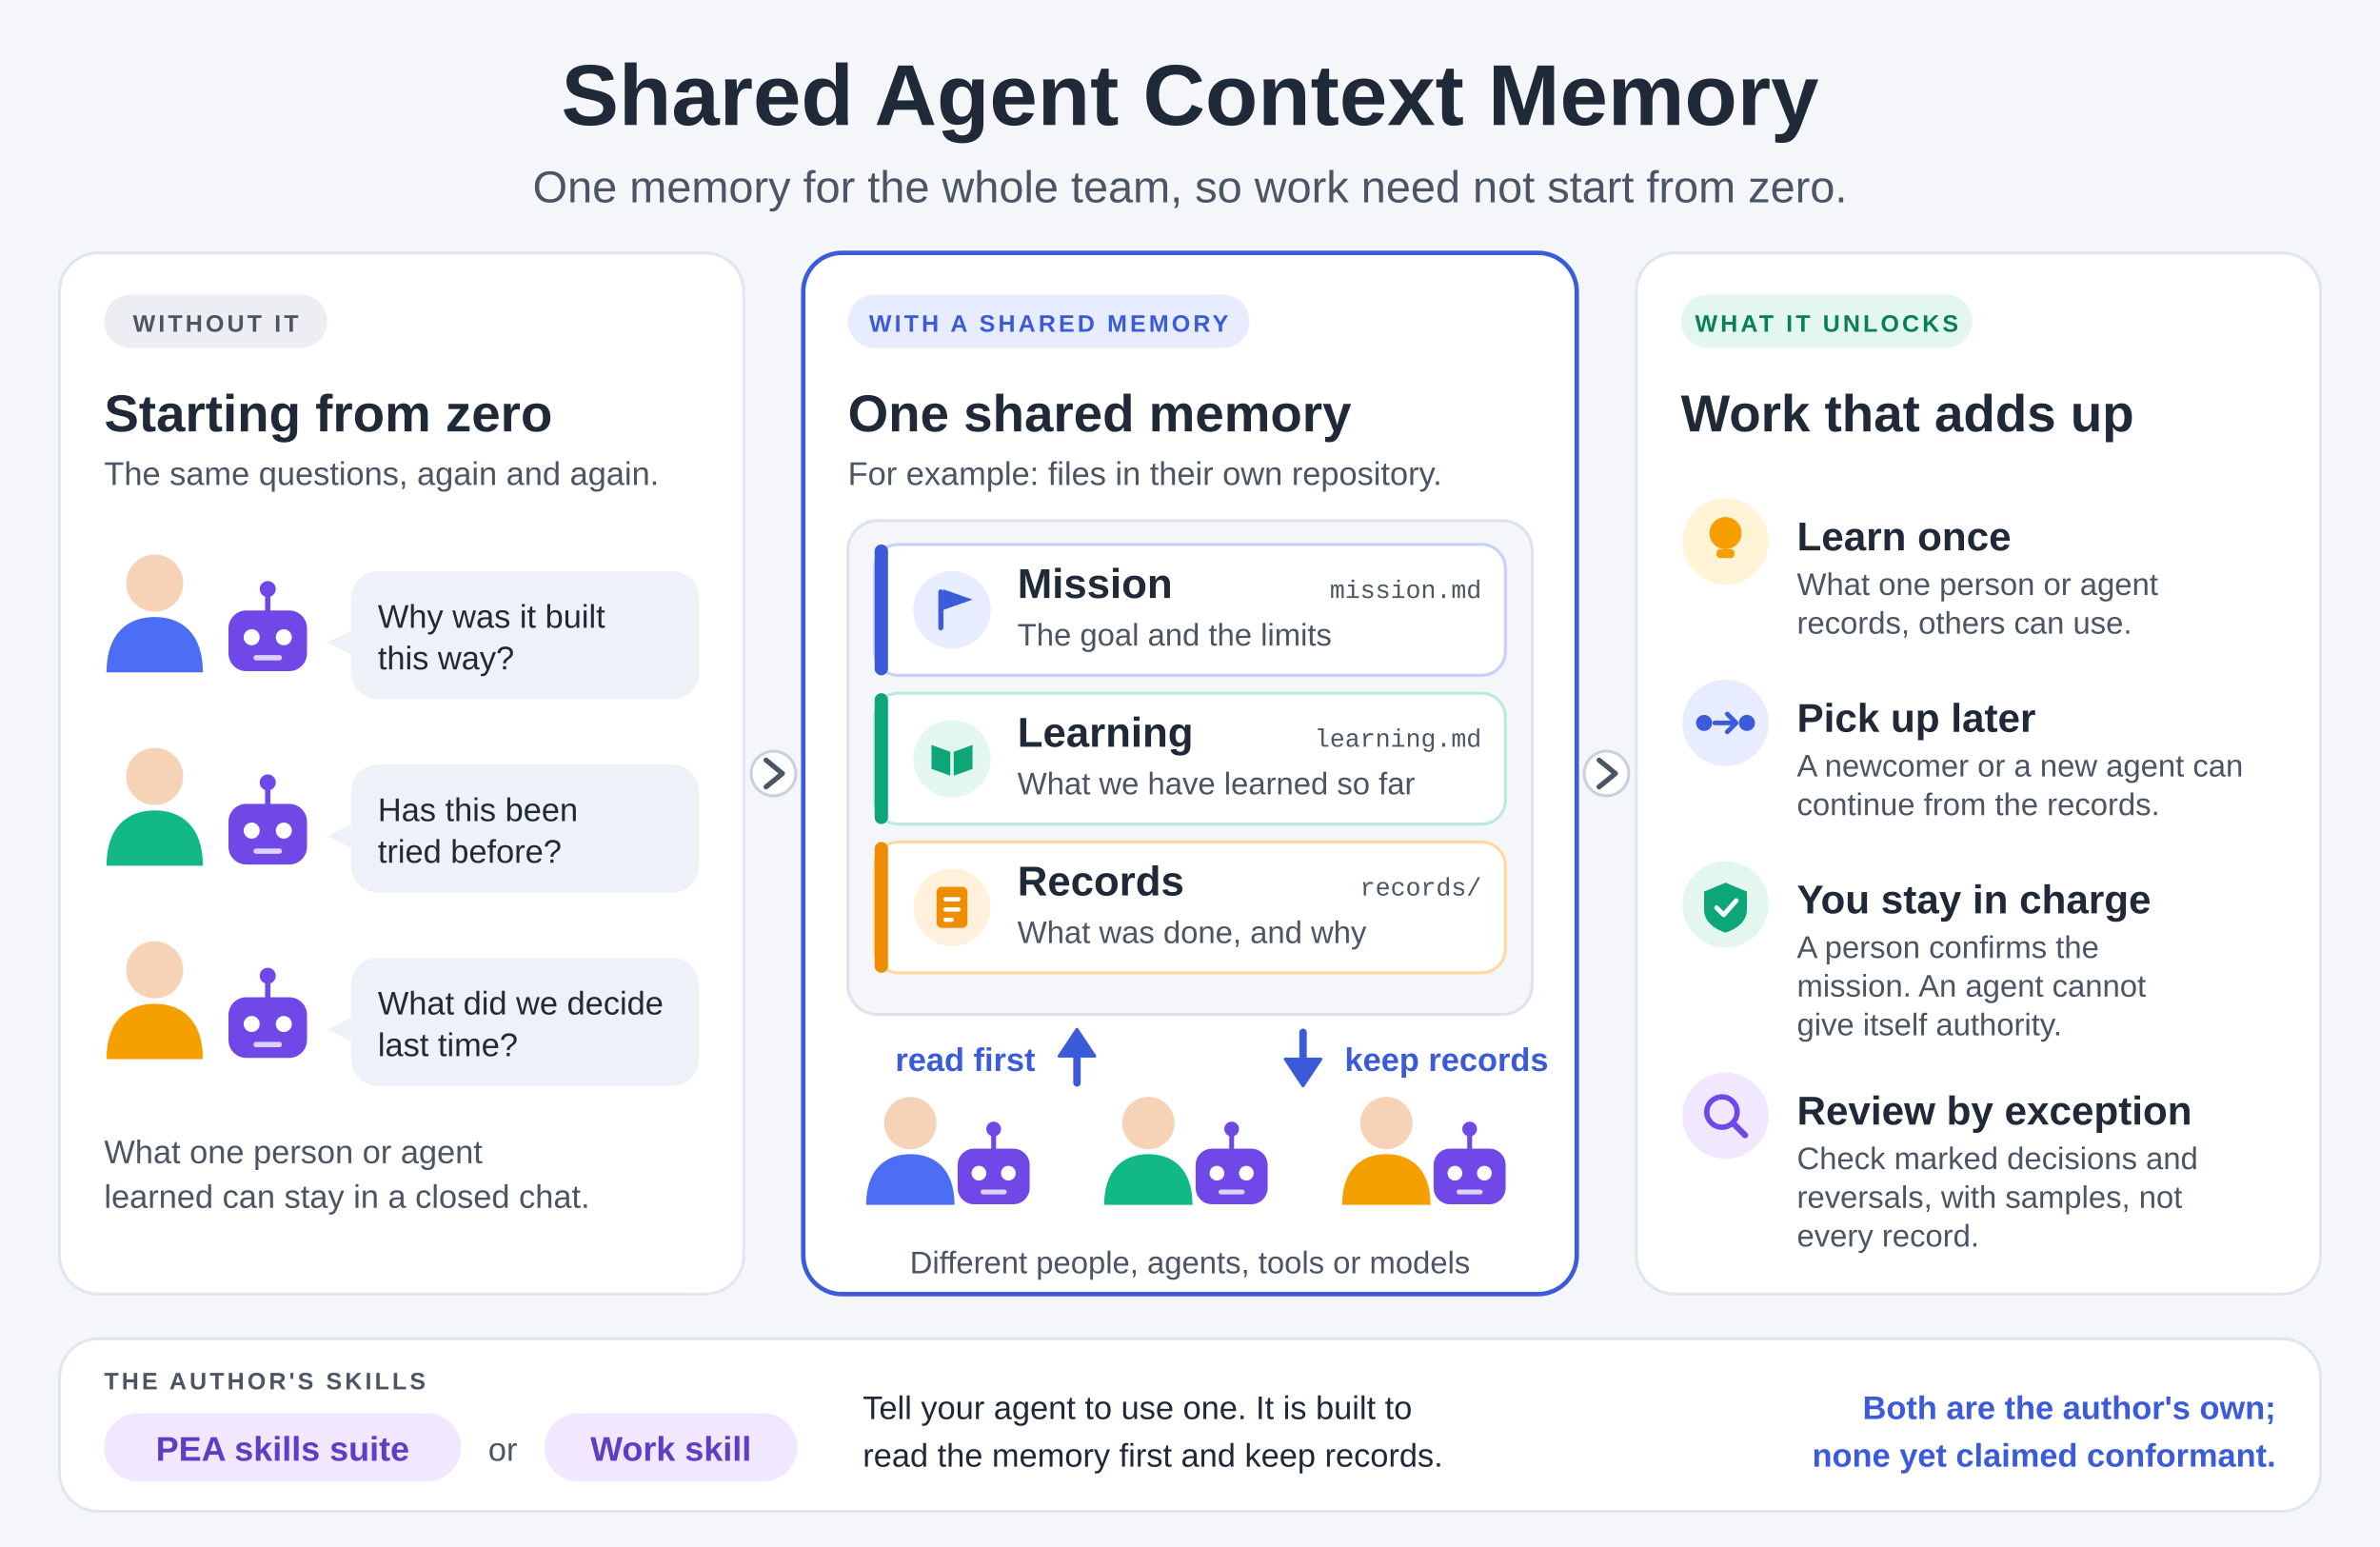
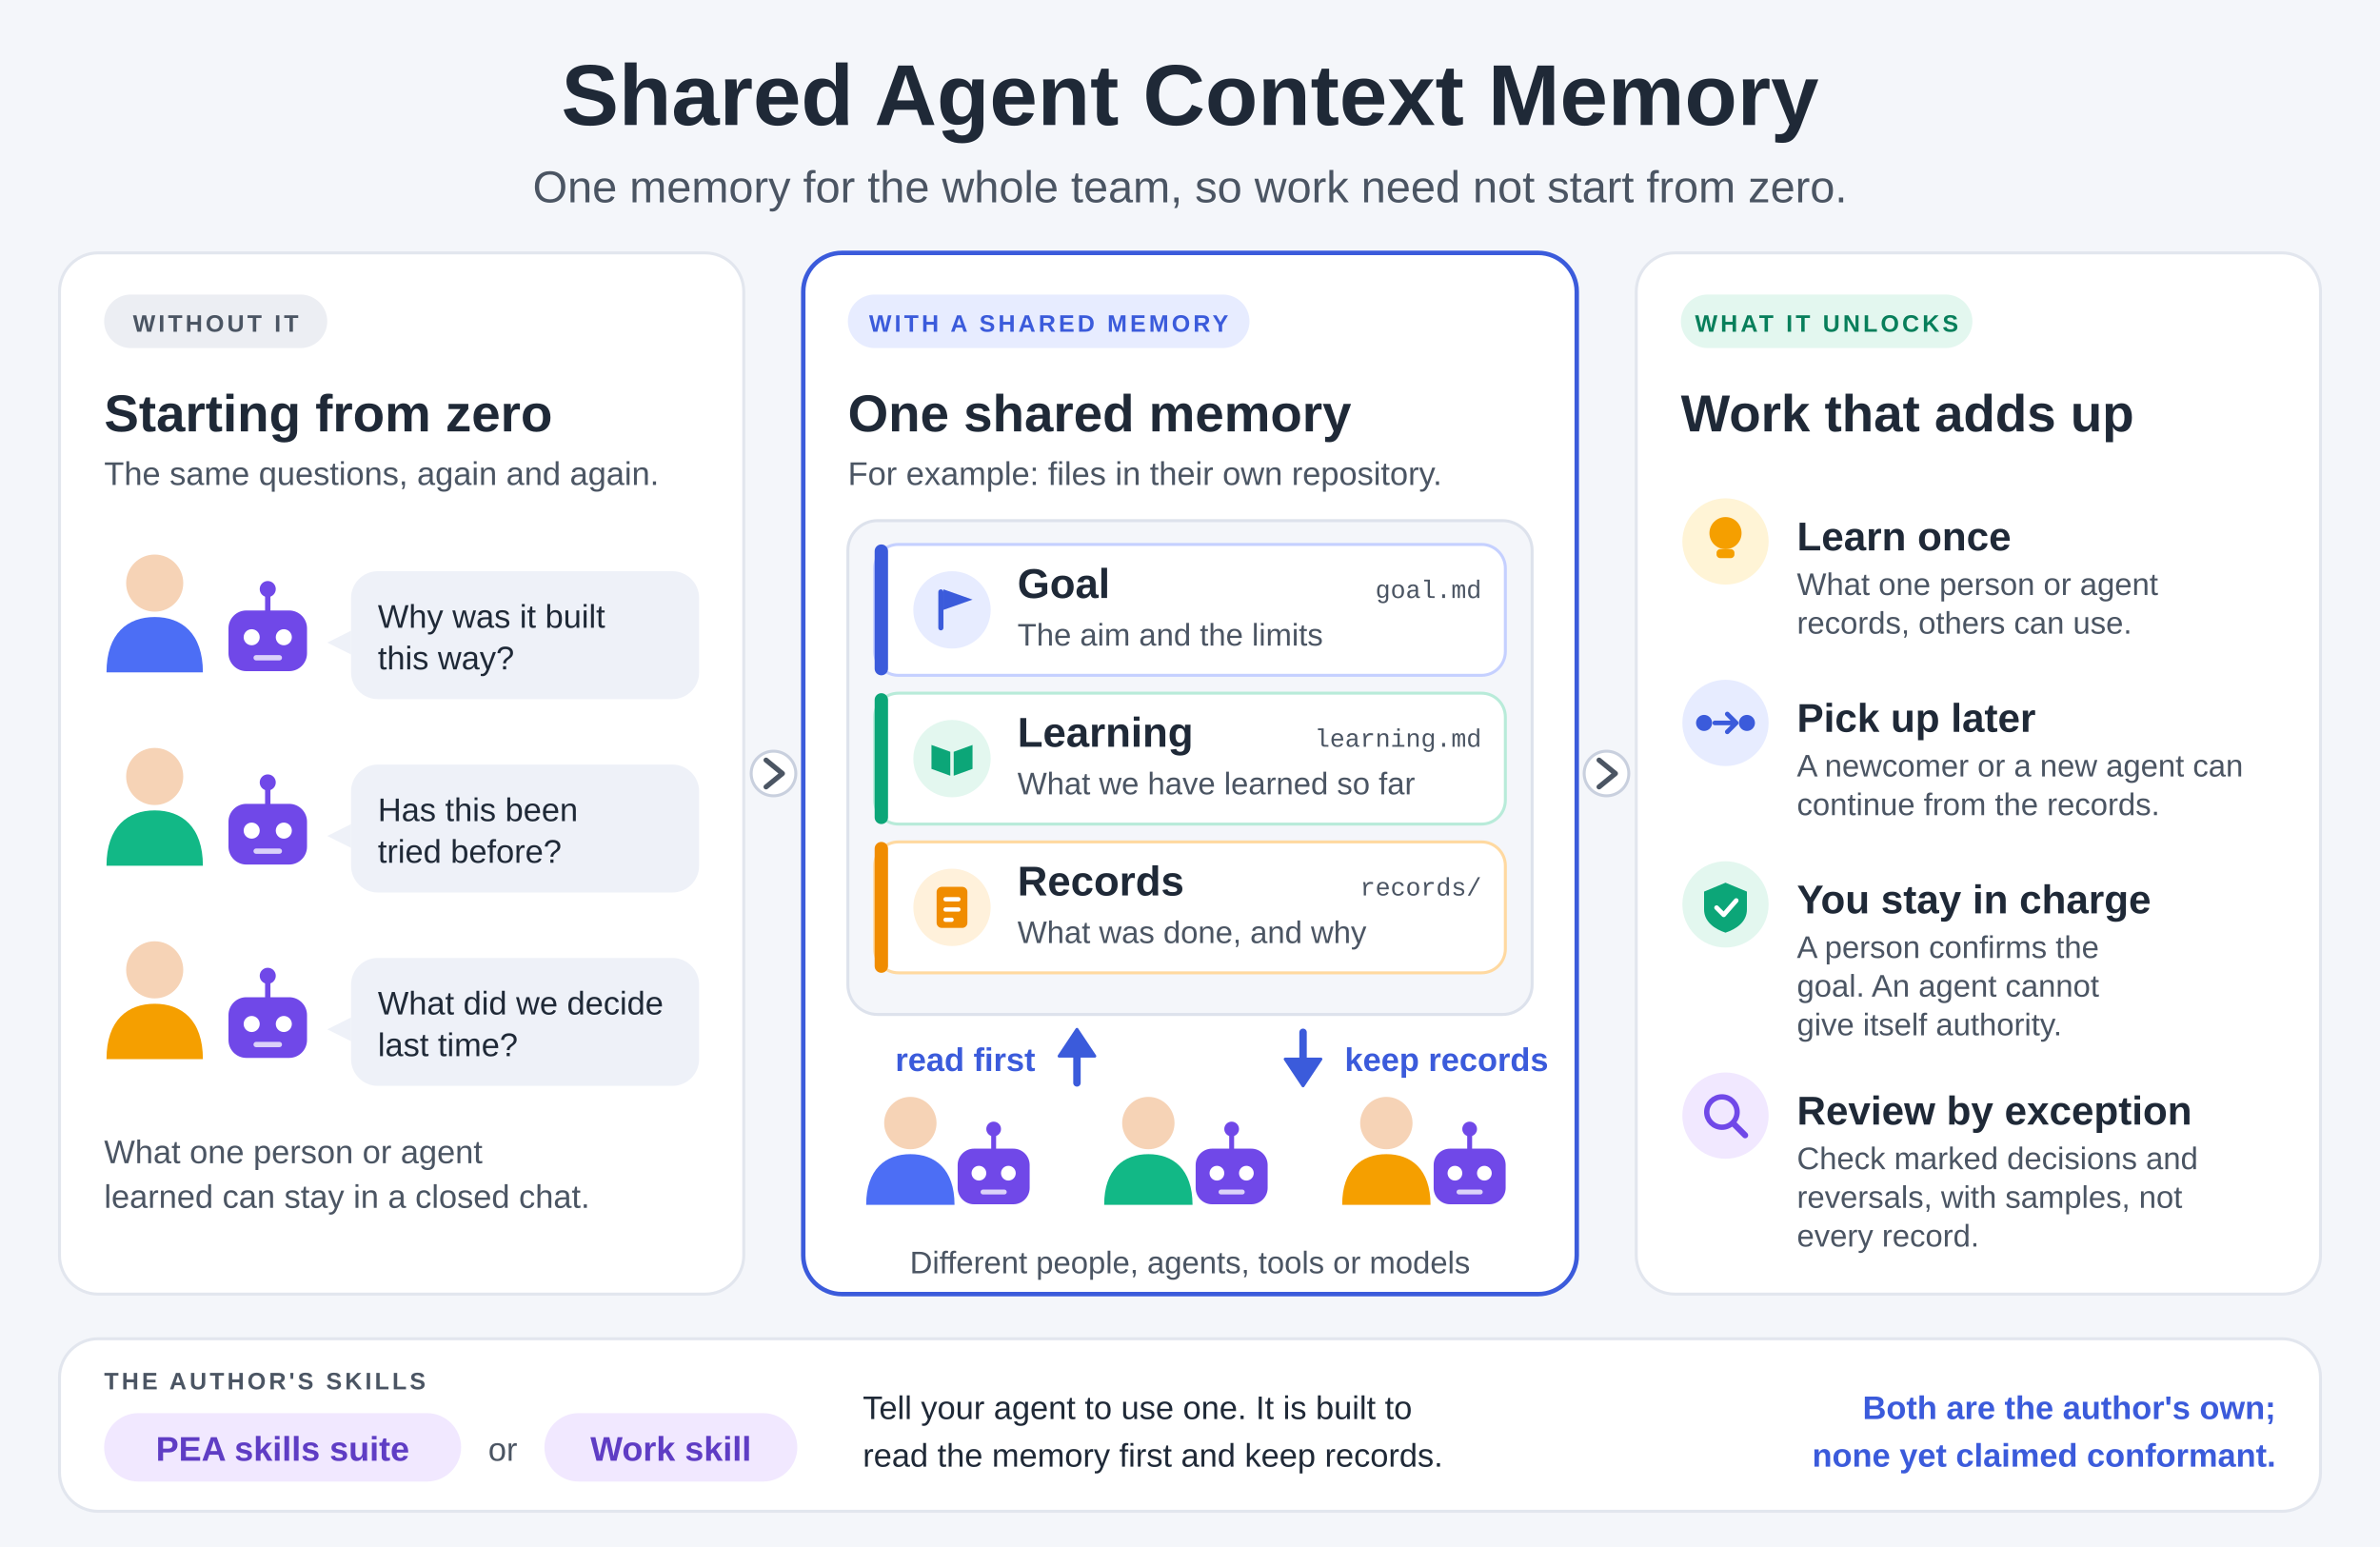
<svg xmlns="http://www.w3.org/2000/svg" viewBox="0 0 1600 1040" width="1600" height="1040" role="img" aria-labelledby="t d" font-family="'Segoe UI', 'Helvetica Neue', Arial, 'Liberation Sans', sans-serif">
  <defs>
    <g id="person">
      <circle cx="0" cy="-30" r="16" fill="#F6D3B6" />
      <path d="M-27 20 C-27 -2 -15 -11 0 -11 C15 -11 27 -2 27 20 Z" fill="currentColor" />
    </g>
    <g id="agent">
      <line x1="0" y1="-18" x2="0" y2="-27" stroke="currentColor" stroke-width="3" stroke-linecap="round" />
      <circle cx="0" cy="-30" r="4.5" fill="currentColor" />
      <rect x="-22" y="-18" width="44" height="34" rx="10" fill="currentColor" />
      <circle cx="-9" cy="-3" r="4.5" fill="#fff" />
      <circle cx="9" cy="-3" r="4.5" fill="#fff" />
      <rect x="-8" y="7" width="16" height="3" rx="1.5" fill="#fff" opacity=".75" />
    </g>
  </defs>
  <rect width="1600" height="1040" fill="#F4F6FA" />
  <text x="800" y="84" text-anchor="middle" font-size="58" font-weight="700" fill="#1F2937">Shared Agent Context Memory</text>
  <text x="800" y="136" text-anchor="middle" font-size="30" fill="#4B5563">One memory for the whole team, so work need not start from zero.</text>
  <rect x="40" y="170" width="460" height="700" rx="26" fill="#FFFFFF" stroke="#E2E6EE" stroke-width="2" />
  <rect x="70" y="198" width="150" height="36" rx="18" fill="#ECEEF3" />
  <text x="145" y="223" text-anchor="middle" font-size="16" font-weight="700" letter-spacing="2" fill="#4B5563">WITHOUT IT</text>
  <text x="70" y="290" font-size="35" font-weight="700" fill="#1F2937">Starting from zero</text>
  <text x="70" y="326" font-size="22" fill="#4B5563">The same questions, again and again.</text>
  <use href="#person" transform="translate(104 428) scale(1.2)" color="#4C6EF5" />
  <use href="#agent" transform="translate(180 432) scale(1.2)" color="#7048E8" />
  <path d="M236 424 l-16 8 l16 8 z" fill="#EEF1F8" />
  <rect x="236" y="384" width="234" height="86" rx="18" fill="#EEF1F8" />
  <text x="254" y="422" font-size="22" fill="#1F2937">Why was it built</text>
  <text x="254" y="450" font-size="22" fill="#1F2937">this way?</text>
  <use href="#person" transform="translate(104 558) scale(1.2)" color="#12B886" />
  <use href="#agent" transform="translate(180 562) scale(1.2)" color="#7048E8" />
  <path d="M236 554 l-16 8 l16 8 z" fill="#EEF1F8" />
  <rect x="236" y="514" width="234" height="86" rx="18" fill="#EEF1F8" />
  <text x="254" y="552" font-size="22" fill="#1F2937">Has this been</text>
  <text x="254" y="580" font-size="22" fill="#1F2937">tried before?</text>
  <use href="#person" transform="translate(104 688) scale(1.2)" color="#F59F00" />
  <use href="#agent" transform="translate(180 692) scale(1.2)" color="#7048E8" />
  <path d="M236 684 l-16 8 l16 8 z" fill="#EEF1F8" />
  <rect x="236" y="644" width="234" height="86" rx="18" fill="#EEF1F8" />
  <text x="254" y="682" font-size="22" fill="#1F2937">What did we decide</text>
  <text x="254" y="710" font-size="22" fill="#1F2937">last time?</text>
  <text x="70" y="782" font-size="22" fill="#4B5563">What one person or agent</text>
  <text x="70" y="812" font-size="22" fill="#4B5563">learned can stay in a closed chat.</text>
  <circle cx="520" cy="520" r="15" fill="#FFFFFF" stroke="#C9D0DE" stroke-width="2" />
  <path d="M515 511 L526 520 L515 529" fill="none" stroke="#4B5563" stroke-width="3.4" stroke-linecap="round" stroke-linejoin="round" />
  <rect x="540" y="170" width="520" height="700" rx="26" fill="#FFFFFF" stroke="#3B5BDB" stroke-width="3" />
  <rect x="570" y="198" width="270" height="36" rx="18" fill="#E7ECFF" />
  <text x="705" y="223" text-anchor="middle" font-size="16" font-weight="700" letter-spacing="2" fill="#3B5BDB">WITH A SHARED MEMORY</text>
  <text x="570" y="290" font-size="35" font-weight="700" fill="#1F2937">One shared memory</text>
  <text x="570" y="326" font-size="22" fill="#4B5563">For example: files in their own repository.</text>
  <rect x="570" y="350" width="460" height="332" rx="20" fill="#F4F6FA" stroke="#DDE2EC" stroke-width="2" />
  <rect x="588" y="366" width="424" height="88" rx="16" fill="#FFFFFF" stroke="#C5D0FF" stroke-width="2" />
  <rect x="588" y="366" width="9" height="88" rx="4.5" fill="#3B5BDB" />
  <circle cx="640" cy="410" r="26" fill="#E7ECFF" />
  <g transform="translate(640 410) scale(1.15)" fill="#3B5BDB">
    <rect x="-8" y="-12" width="3" height="24" rx="1.5" />
    <path d="M-5 -12 L12 -6 L-5 0 Z" />
  </g>
-   <text x="684" y="402" font-size="28" font-weight="700" fill="#1F2937">Mission</text>
-   <text x="996" y="402" text-anchor="end" font-size="17" font-family="Consolas, 'Courier New', monospace" fill="#4B5563">mission.md</text>
-   <text x="684" y="434" font-size="21" fill="#4B5563">The goal and the limits</text>
+   <text x="684" y="402" font-size="28" font-weight="700" fill="#1F2937">Goal</text>
+   <text x="996" y="402" text-anchor="end" font-size="17" font-family="Consolas, 'Courier New', monospace" fill="#4B5563">goal.md</text>
+   <text x="684" y="434" font-size="21" fill="#4B5563">The aim and the limits</text>
  <rect x="588" y="466" width="424" height="88" rx="16" fill="#FFFFFF" stroke="#B8EBD9" stroke-width="2" />
  <rect x="588" y="466" width="9" height="88" rx="4.5" fill="#0CA678" />
  <circle cx="640" cy="510" r="26" fill="#E3F7EF" />
  <g transform="translate(640 510) scale(1.15)" fill="#0CA678">
    <path d="M-12 -8 L-1 -4 L-1 10 L-12 6 Z" />
    <path d="M12 -8 L1 -4 L1 10 L12 6 Z" />
  </g>
  <text x="684" y="502" font-size="28" font-weight="700" fill="#1F2937">Learning</text>
  <text x="996" y="502" text-anchor="end" font-size="17" font-family="Consolas, 'Courier New', monospace" fill="#4B5563">learning.md</text>
  <text x="684" y="534" font-size="21" fill="#4B5563">What we have learned so far</text>
  <rect x="588" y="566" width="424" height="88" rx="16" fill="#FFFFFF" stroke="#FFD9A0" stroke-width="2" />
  <rect x="588" y="566" width="9" height="88" rx="4.5" fill="#F08C00" />
  <circle cx="640" cy="610" r="26" fill="#FFF1DB" />
  <g transform="translate(640 610) scale(1.15)">
    <rect x="-9" y="-12" width="18" height="24" rx="3" fill="#F08C00" />
    <rect x="-5" y="-6" width="10" height="2.5" rx="1.2" fill="#fff" />
    <rect x="-5" y="0" width="10" height="2.5" rx="1.2" fill="#fff" />
    <rect x="-5" y="6" width="6" height="2.5" rx="1.2" fill="#fff" />
  </g>
  <text x="684" y="602" font-size="28" font-weight="700" fill="#1F2937">Records</text>
  <text x="996" y="602" text-anchor="end" font-size="17" font-family="Consolas, 'Courier New', monospace" fill="#4B5563">records/</text>
  <text x="684" y="634" font-size="21" fill="#4B5563">What was done, and why</text>
  <line x1="724" y1="728" x2="724" y2="708" stroke="#3B5BDB" stroke-width="5" stroke-linecap="round" />
  <path d="M724 692 L712 710 L736 710 Z" fill="#3B5BDB" stroke="#3B5BDB" stroke-width="2" stroke-linejoin="round" />
  <text x="696" y="720" text-anchor="end" font-size="22" font-weight="700" fill="#3B5BDB">read first</text>
  <line x1="876" y1="694" x2="876" y2="714" stroke="#3B5BDB" stroke-width="5" stroke-linecap="round" />
  <path d="M876 730 L864 712 L888 712 Z" fill="#3B5BDB" stroke="#3B5BDB" stroke-width="2" stroke-linejoin="round" />
  <text x="904" y="720" font-size="22" font-weight="700" fill="#3B5BDB">keep records</text>
  <use href="#person" transform="translate(612 788) scale(1.1)" color="#4C6EF5" />
  <use href="#agent" transform="translate(668 792) scale(1.1)" color="#7048E8" />
  <use href="#person" transform="translate(772 788) scale(1.1)" color="#12B886" />
  <use href="#agent" transform="translate(828 792) scale(1.1)" color="#7048E8" />
  <use href="#person" transform="translate(932 788) scale(1.1)" color="#F59F00" />
  <use href="#agent" transform="translate(988 792) scale(1.1)" color="#7048E8" />
  <text x="800" y="856" text-anchor="middle" font-size="21" fill="#4B5563">Different people, agents, tools or models</text>
  <circle cx="1080" cy="520" r="15" fill="#FFFFFF" stroke="#C9D0DE" stroke-width="2" />
  <path d="M1075 511 L1086 520 L1075 529" fill="none" stroke="#4B5563" stroke-width="3.4" stroke-linecap="round" stroke-linejoin="round" />
  <rect x="1100" y="170" width="460" height="700" rx="26" fill="#FFFFFF" stroke="#E2E6EE" stroke-width="2" />
  <rect x="1130" y="198" width="196" height="36" rx="18" fill="#E3F7EF" />
  <text x="1228" y="223" text-anchor="middle" font-size="16" font-weight="700" letter-spacing="2" fill="#087F5B">WHAT IT UNLOCKS</text>
  <text x="1130" y="290" font-size="35" font-weight="700" fill="#1F2937">Work that adds up</text>
  <circle cx="1160" cy="364" r="29" fill="#FFF4D6" />
  <g transform="translate(1160 362) scale(1.2)">
    <circle cx="0" cy="-3" r="9" fill="#F59F00" />
    <rect x="-5" y="6" width="10" height="5" rx="2" fill="#F59F00" />
  </g>
  <text x="1208" y="370" font-size="27" font-weight="700" fill="#1F2937">Learn once</text>
  <text x="1208" y="400" font-size="21" fill="#4B5563">What one person or agent</text>
  <text x="1208" y="426" font-size="21" fill="#4B5563">records, others can use.</text>
  <circle cx="1160" cy="486" r="29" fill="#E7ECFF" />
  <g transform="translate(1160 486) scale(1.2)">
    <circle cx="-12" cy="0" r="4.5" fill="#3B5BDB" />
    <circle cx="12" cy="0" r="4.5" fill="#3B5BDB" />
    <path d="M-6 0 H5 M1 -5 L6 0 L1 5" fill="none" stroke="#3B5BDB" stroke-width="2.6" stroke-linecap="round" stroke-linejoin="round" />
  </g>
  <text x="1208" y="492" font-size="27" font-weight="700" fill="#1F2937">Pick up later</text>
  <text x="1208" y="522" font-size="21" fill="#4B5563">A newcomer or a new agent can</text>
  <text x="1208" y="548" font-size="21" fill="#4B5563">continue from the records.</text>
  <circle cx="1160" cy="608" r="29" fill="#E3F7EF" />
  <g transform="translate(1160 609) scale(1.2)">
    <path d="M0 -13 L12 -8 V2 C12 9 6 13 0 15 C-6 13 -12 9 -12 2 V-8 Z" fill="#0CA678" />
    <path d="M-5 1 L-1 5 L6 -3" fill="none" stroke="#fff" stroke-width="2.6" stroke-linecap="round" stroke-linejoin="round" />
  </g>
  <text x="1208" y="614" font-size="27" font-weight="700" fill="#1F2937">You stay in charge</text>
  <text x="1208" y="644" font-size="21" fill="#4B5563">A person confirms the</text>
-   <text x="1208" y="670" font-size="21" fill="#4B5563">mission. An agent cannot</text>
+   <text x="1208" y="670" font-size="21" fill="#4B5563">goal. An agent cannot</text>
  <text x="1208" y="696" font-size="21" fill="#4B5563">give itself authority.</text>
  <circle cx="1160" cy="750" r="29" fill="#F1E8FF" />
  <g transform="translate(1160 750) scale(1.2)">
    <circle cx="-2" cy="-2" r="8.5" fill="none" stroke="#7048E8" stroke-width="3" />
    <line x1="4.5" y1="4.5" x2="11" y2="11" stroke="#7048E8" stroke-width="3.4" stroke-linecap="round" />
  </g>
  <text x="1208" y="756" font-size="27" font-weight="700" fill="#1F2937">Review by exception</text>
  <text x="1208" y="786" font-size="21" fill="#4B5563">Check marked decisions and</text>
  <text x="1208" y="812" font-size="21" fill="#4B5563">reversals, with samples, not</text>
  <text x="1208" y="838" font-size="21" fill="#4B5563">every record.</text>
  <rect x="40" y="900" width="1520" height="116" rx="26" fill="#FFFFFF" stroke="#E2E6EE" stroke-width="2" />
  <text x="70" y="934" font-size="16" font-weight="700" letter-spacing="2" fill="#4B5563">THE AUTHOR'S SKILLS</text>
  <rect x="70" y="950" width="240" height="46" rx="23" fill="#F1E8FF" />
  <text x="190" y="982" text-anchor="middle" font-size="23" font-weight="700" fill="#5F3DC4">PEA skills suite</text>
  <text x="338" y="982" text-anchor="middle" font-size="22" fill="#4B5563">or</text>
  <rect x="366" y="950" width="170" height="46" rx="23" fill="#F1E8FF" />
  <text x="451" y="982" text-anchor="middle" font-size="23" font-weight="700" fill="#5F3DC4">Work skill</text>
  <text x="580" y="954" font-size="22" fill="#1F2937">Tell your agent to use one. It is built to</text>
  <text x="580" y="986" font-size="22" fill="#1F2937">read the memory first and keep records.</text>
  <text x="1530" y="954" text-anchor="end" font-size="22" font-weight="700" fill="#3B5BDB">Both are the author's own;</text>
  <text x="1530" y="986" text-anchor="end" font-size="22" font-weight="700" fill="#3B5BDB">none yet claimed conformant.</text>
</svg>
